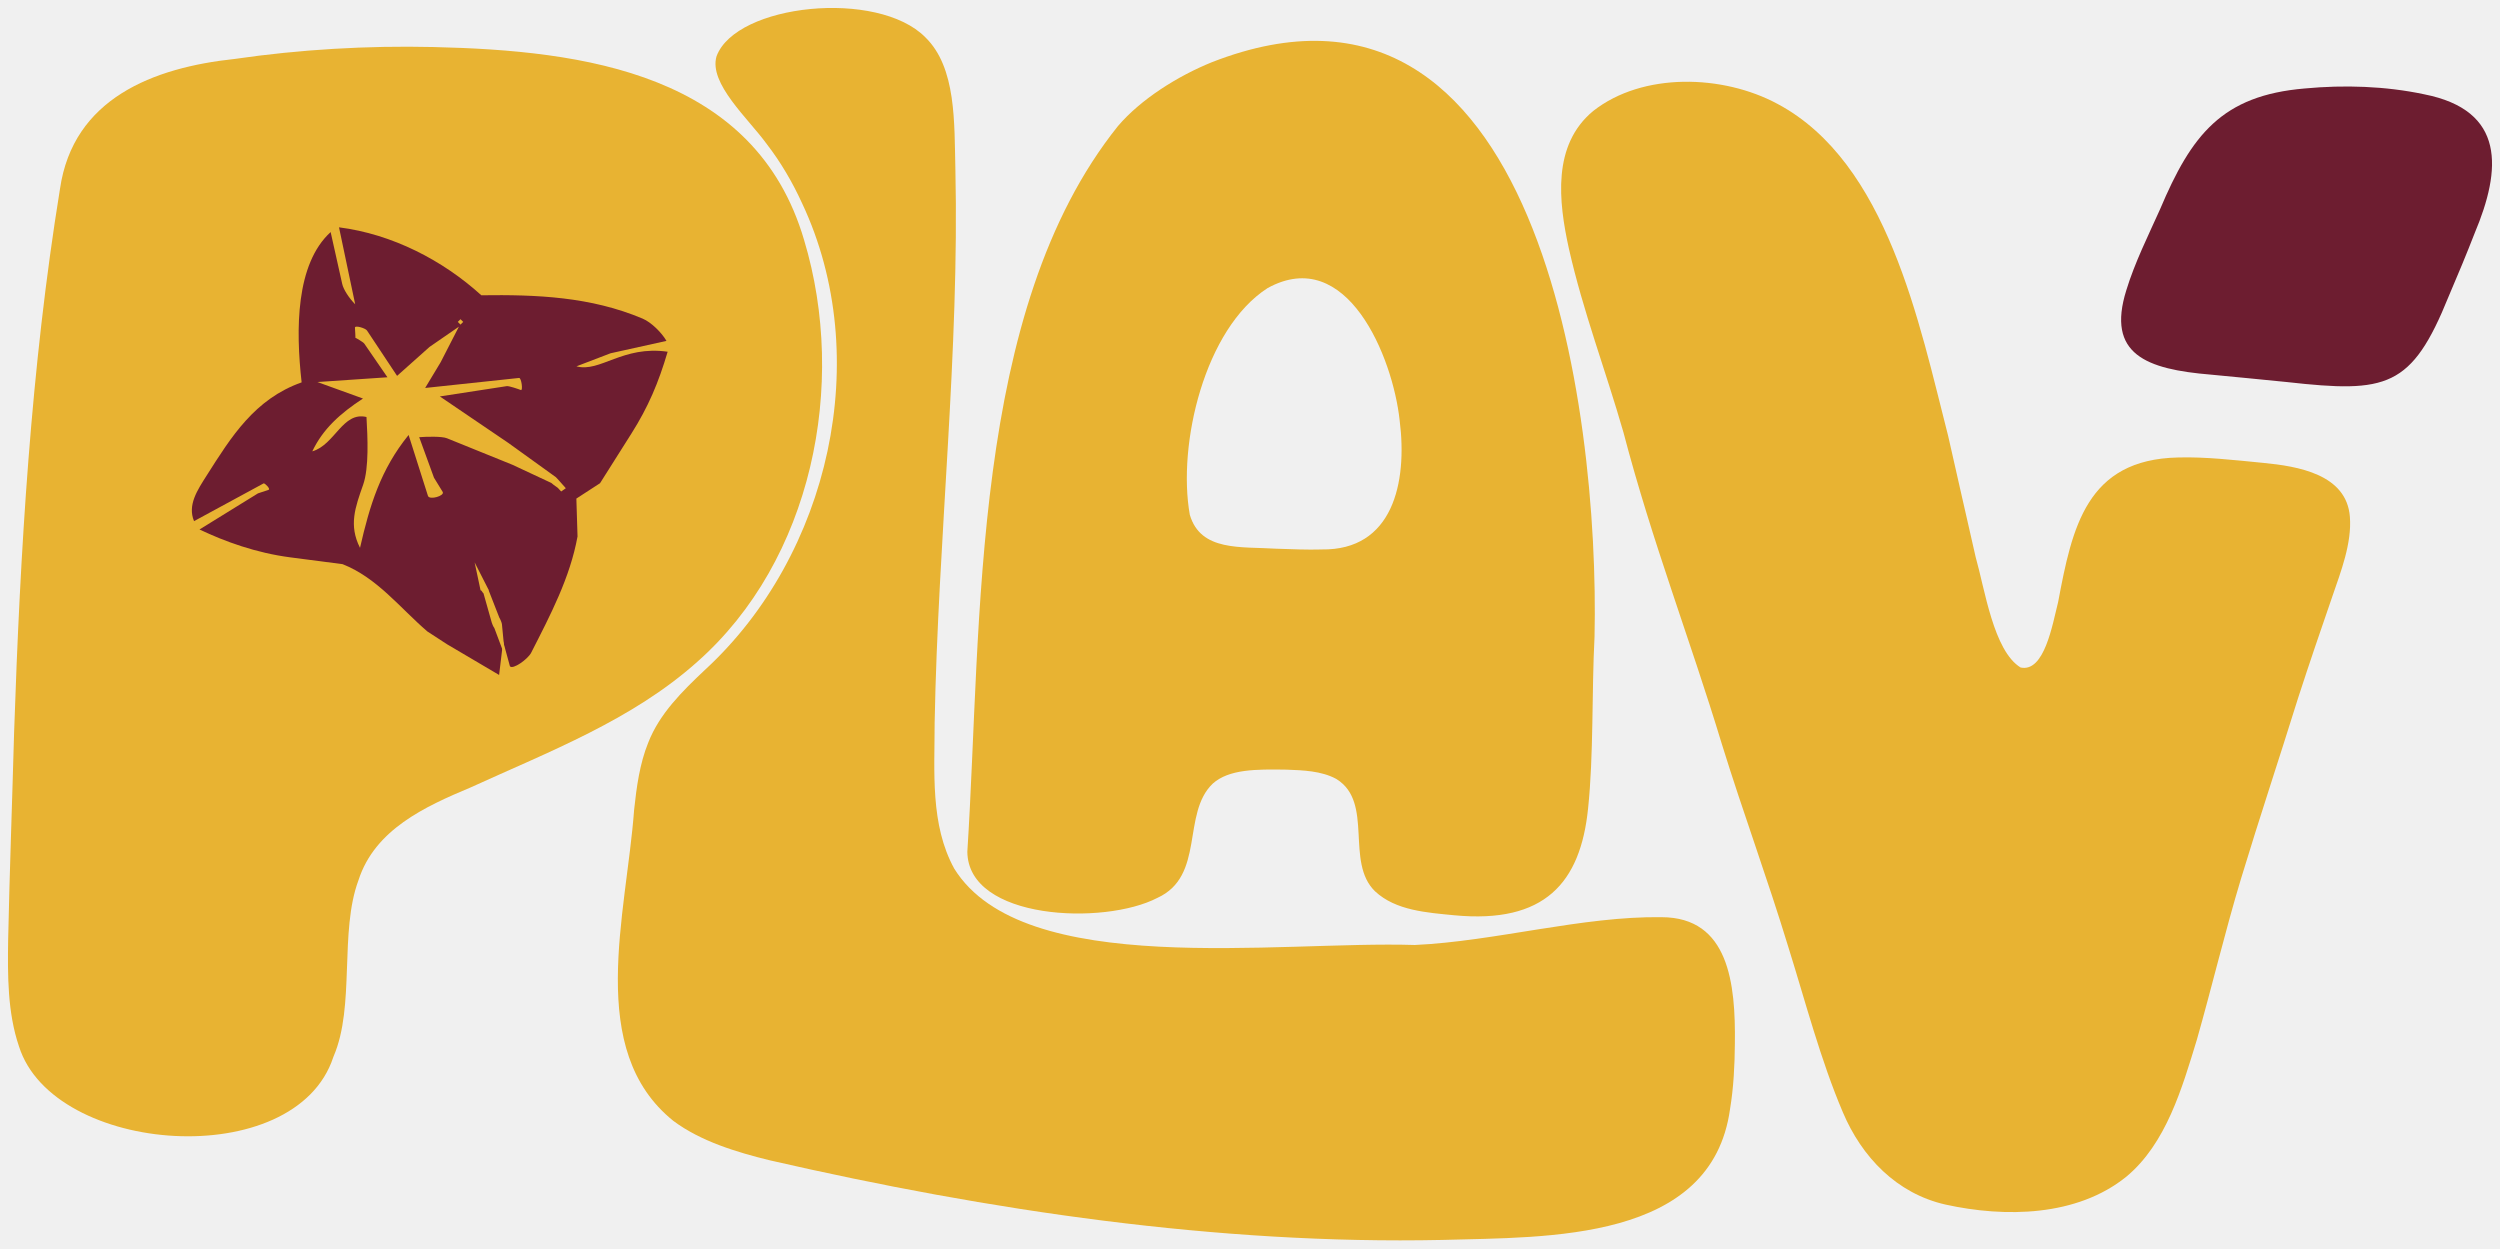
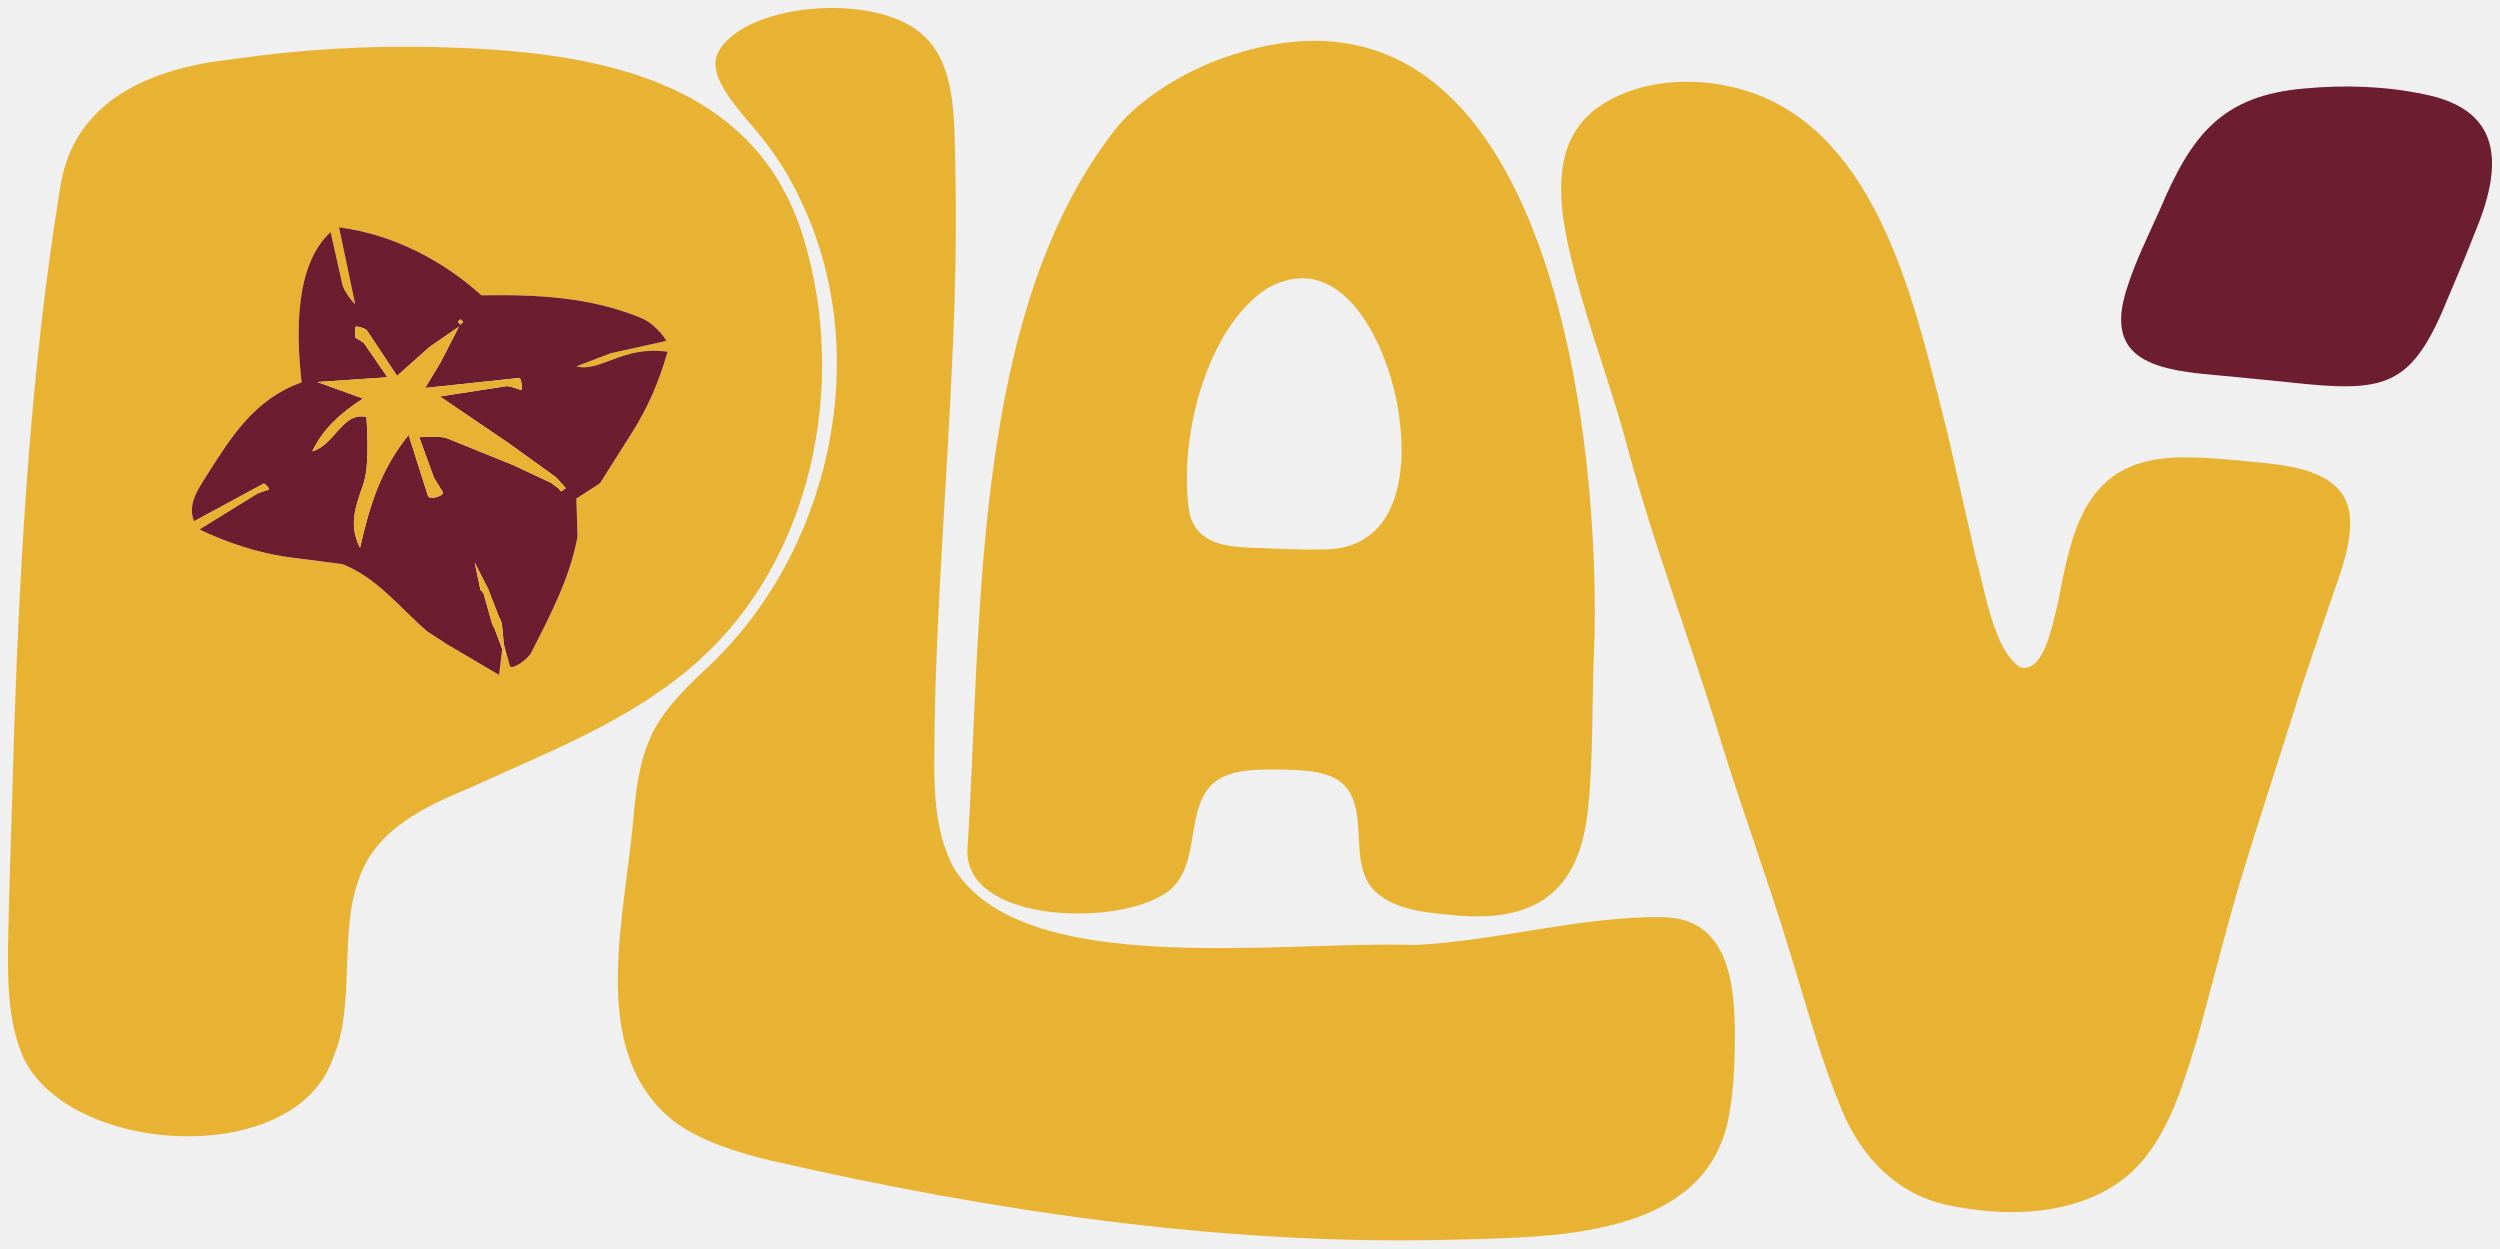
- <svg xmlns="http://www.w3.org/2000/svg" viewBox="18.32 69.79 1883.36 940.43">
+ <svg xmlns="http://www.w3.org/2000/svg" viewBox="18.32 98.51 1883.36 940.43">
  <defs>
    <style>
- 
-       .st1 {
+       .st0 {
        fill: #6d1d30;
      }

-       .st2 {
+       .st1 {
        fill: #e8b332;
      }
    </style>
-     <mask id="plav-a-hole" maskUnits="userSpaceOnUse" x="0" y="0" width="1920" height="1080">
-       <rect width="1920" height="1080" fill="#fff" />
-       <path d="M1013.16,483.74c-9.79.3-21.17-.19-33.22-.58-26.99-1.7-57.07,2.21-65.28-25.54-9.47-53.12,11.15-140.3,58.62-170.82,59.73-32.85,94.38,52.06,99.47,99.79,5.96,47.04-5.22,97.95-58.79,97.12l-.79.03Z" fill="#000" />
-     </mask>
  </defs>
-   <path class="st2" d="M1104.72,1003.89c-168.74,3.58-341.71-22.17-506.3-59.94-25.26-6.15-52.39-14.46-72.79-29.72-66.35-53.25-35.41-155.23-29.6-234.4,1.82-17.05,4.23-34.81,10.58-50.44,8.51-21.95,25.71-38.88,43.02-55.18,93.71-86.36,127.53-235.31,72.95-351.27-7.27-15.88-16.08-30.97-26.6-44.59-13.8-19.12-43.93-45.69-37.86-66.17,14.65-39.47,121.44-50.7,157.33-14.26,23.42,22.82,21.74,64.44,22.61,99.67,1.51,68.19-1.65,137.27-5.65,207.27-3.97,70.04-8.69,139.69-9.98,209.29,0,37.02-3.46,76.91,14.81,110.1,51.88,83.28,243.59,54.12,346.91,57.44,59.98-2.71,126.7-21.86,185.94-20.94,50.65.09,55.8,49.91,55.18,95.29-.13,16.45-.96,33.19-3.64,49.29-13.83,99.99-137.07,96.3-216.04,98.54h-.84Z" />
-   <path class="st2" d="M1706.42,732.26c-11.97,39.76-21.74,80.89-33.13,120.87-11.15,36.53-23.15,78.22-53.14,103.14-37.32,30.12-91.37,30.85-136.2,20.98-36.85-8.34-63.09-35.85-77.33-69.55-16.72-39.23-28.01-82.68-40.86-123.79-16.56-54.27-33.92-100.76-50.23-153.36-24.09-79.57-52.39-151.93-74.16-234.91-13.24-46.23-30.42-91.09-41.1-138.41-7.94-35.98-12.61-78.32,18.29-103.84,37.31-29.34,97.72-27.53,138.91-5.3,82.81,44.19,106.69,165.24,128.44,249.94,6.29,27.41,14.17,62.89,20.74,91.34,6.96,24.4,13.48,70.7,33.86,83.27,17.96,3.95,24.01-32.43,28.29-49.27,10.56-56.3,21.35-107.45,90.35-108.94,20.38-.59,42.66,1.97,63.94,4.05,26.48,2.52,63.08,8.65,65.51,40.69,1.5,19.94-6.73,41.06-13.31,60.19-8.31,24.09-17.06,49.56-25.67,76.14-14.68,47.11-29.09,90.21-42.95,135.94l-.24.82Z" />
-   <path class="st1" d="M1740.49,357.54c-19.13-1.99-38.03-3.68-56.69-5.53-48.55-4.01-78.77-15.24-63.62-63.61,6.33-20.73,16.48-41.07,25.36-60.85,23.79-56.32,46.69-85.82,109.02-91.11,29.75-2.8,60.84-1.8,89.82,4.35,61.74,12.1,58.41,56.66,38.26,104.54-6,15.47-12.96,32.18-19.62,47.7-27.87,69.06-46.63,72.97-121.54,64.61l-.99-.1Z" />
-   <g mask="url(#plav-a-hole)">
-     <path class="st2" d="M1024.72,656.45c-10.99-5.89-24.73-6.39-37.16-6.85-23-.37-43.38-.42-55.63,10.53-23.61,22.59-5.59,69.67-41.78,86.11-40.11,20.83-142.63,16.67-143.09-34.82,11.15-174.15,2.22-407.72,113.41-546.59,17.29-20.31,45.04-37.74,70.92-48.22,245.53-95.66,292.02,260.47,288.16,432.92-2.15,41.57-.61,88.89-4.87,129.42-5.73,56.05-32.8,86.79-100.62,80.37-20.49-2.01-44.24-3.47-59.84-18.05-22.72-22-.82-66.84-28.89-84.46l-.6-.34Z" />
-   </g>
-   <g>
-     <path class="st2" d="M269.43,866.12c-28.63,87.44-211.1,73.73-236.81-8.06-8.67-25.42-8.56-53.51-8.16-80.24,1.09-51.6,3.07-104.48,4.49-156.37,4.57-136.27,12.67-274.7,34.57-409.41,9.9-68.11,70.31-91.31,131.54-97.84,49-7.13,99.84-10.15,149.68-8.98,113.9,2.59,242.55,19.96,279.35,145.43,32.79,108.93,6.13,241.24-80.58,317.81-48.92,43.7-111.28,67.44-170.76,94.59-34.39,14.4-72.09,31.71-84.37,69.85-14.49,38.92-2.43,94.68-18.69,132.54l-.27.7Z" />
-     <g>
-       <path class="st1" d="M394.33,578.27l-39.25-23.14-14.86-9.67c-20.62-17.74-37.7-40.33-63.81-50.66l-39.35-5.12c-25.8-3.36-49.24-11.88-68.45-21l44.02-27.2,8.07-2.7c1.64-.55-2.83-5.11-3.77-4.84l-33.92,18.4-18.51,10.04c-5.04-12.11,2.45-23.25,9.62-34.53,18.32-28.81,35.92-57.42,71.43-70-4.5-39.92-4.47-89.2,21.86-113.23l8.72,39.09c.93,4.15,5.08,10.62,9.77,15.31l-12.19-57.98c40.21,5.13,78.23,24.89,107.21,51.19,41.55-.55,82.25,1.02,121.52,17.59,6.52,2.75,14.41,10.61,17.96,16.78l-42.12,9.33-25.7,9.83c17.69,4.86,34.86-15.89,68.71-11-6.91,23.5-14.67,41.65-27.15,61.41l-23.8,37.65-17.82,11.57.88,28.52c-5.59,30.94-20.46,59.27-34.96,87.66-2.43,4.75-13.86,12.97-15.97,10.13l-5.12-18.71-3.03,25.28Z" />
-       <path class="st2" d="M433.66,433.62l-29.19-13.65-49.41-20.01c-3.98-1.61-15.57-1.21-20.93-.82l11.13,30.54,6.53,10.63c1.85,3.01-10,6.44-11.08,3.03l-14.57-45.86c-21.14,26.04-29.32,53.13-36.6,85.03-8.63-17.05-3.66-30.39,2.37-47.6,4.46-12.73,3.38-35.69,2.5-50.97-17.99-4.3-23.71,20.88-40.83,25.88,8.06-16.96,21.11-28.63,38.19-39.8l-34.36-12.43,52.79-3.58-17.48-25.41c-.79-1.14-6.89-4.58-6.69-4.39s-.26-6.08-.32-7.55c-.1-2.08,7.92.37,9.07,2.1l22.68,34.19,24.45-21.81,22.11-15.25-13.7,26.71-11.71,19.46,70.74-7.54c1.8-.19,3.06,9.76,1.38,9.1s-8.9-3.2-10.69-2.93l-50.37,7.75,51.55,34.99,35.87,25.84,2.34,2.52,2.26,2.55,2.89,3.25-3.52,2.46-2.53-2.76-3.08-2.2-1.79-1.47Z" />
-       <path class="st2" d="M380.33,514.44l-4.45-20.98,10.38,20.38c1.04,1.4,0,0,.22.74l7.97,20.42c.82,1.29,1.97,4.21,1.99,5l2.37,24.46-8.07-21.51c-.83-1.04-1.72-3.31-1.94-4.07l-6.21-22.02c-1.44-1.44-1.11-2.12-2.27-2.42Z" />
-       <rect class="st2" x="363.79" y="310.87" width="2.89" height="2.89" transform="translate(-113.86 349.8) rotate(-45.01)" />
-     </g>
-   </g>
+   <path class="st1" d="M1270.09,789.47c-59.24-.92-125.96,18.23-185.94,20.94-103.32-3.32-295.03,25.84-346.91-57.44-18.27-33.19-14.81-73.08-14.81-110.1,1.29-69.6,6.01-139.25,9.98-209.29,4-70,7.16-139.08,5.65-207.27-.87-35.23.81-76.85-22.61-99.67-35.89-36.44-142.68-25.21-157.33,14.26-6.07,20.48,24.06,47.05,37.86,66.17,10.52,13.62,19.33,28.71,26.6,44.59,54.58,115.96,20.76,264.91-72.95,351.27-17.31,16.3-34.51,33.23-43.02,55.18-6.35,15.63-8.76,33.39-10.58,50.44-5.81,79.17-36.75,181.15,29.6,234.4,20.4,15.26,47.53,23.57,72.79,29.72,164.59,37.77,337.56,63.52,506.3,59.94l.03-.02h.84c78.97-2.24,202.21,1.45,216.04-98.54,2.68-16.1,3.51-32.84,3.64-49.29.62-45.38-4.53-95.2-55.18-95.29Z" />
+   <path class="st1" d="M1723.09,447.2c-21.28-2.08-43.56-4.64-63.94-4.05-69,1.49-79.79,52.64-90.35,108.94-4.28,16.84-10.33,53.22-28.29,49.27-20.38-12.57-26.9-58.87-33.86-83.27-6.57-28.45-14.45-63.93-20.74-91.34-21.75-84.7-45.63-205.75-128.44-249.94-41.19-22.23-101.6-24.04-138.91,5.3-30.9,25.52-26.23,67.86-18.29,103.84,10.68,47.32,27.86,92.18,41.1,138.41,21.77,82.98,50.07,155.34,74.16,234.91,16.31,52.6,33.67,99.09,50.23,153.36,12.85,41.11,24.14,84.56,40.86,123.79,14.24,33.7,40.48,61.21,77.33,69.55,44.83,9.87,98.88,9.14,136.2-20.98,29.99-24.92,41.99-66.61,53.14-103.14,11.39-39.98,21.16-81.11,33.13-120.87h.01l.24-.82c13.86-45.73,28.27-88.83,42.95-135.94,8.61-26.58,17.36-52.05,25.67-76.14,6.58-19.13,14.81-40.25,13.31-60.19-2.43-32.04-39.03-38.17-65.51-40.69Z" />
+   <path class="st0" d="M1844.38,169.51c-28.98-6.15-60.07-7.15-89.82-4.35-62.33,5.29-85.23,34.79-109.02,91.11-8.88,19.78-19.03,40.12-25.36,60.85-15.15,48.37,15.07,59.6,63.62,63.61,18.66,1.85,37.56,3.54,56.69,5.53l.99.1c74.91,8.36,93.67,4.45,121.54-64.61,6.66-15.52,13.62-32.23,19.62-47.7,20.15-47.88,23.48-92.44-38.26-104.54Z" />
+   <path class="st1" d="M890.15,774.96c36.19-16.44,18.17-63.52,41.78-86.11,12.25-10.95,32.63-10.9,55.63-10.53,12.43.46,26.17.96,37.16,6.85v.02s.61.34.61.34c28.07,17.62,6.17,62.46,28.89,84.46,15.6,14.58,39.35,16.04,59.84,18.05,67.82,6.42,94.89-24.32,100.62-80.37,4.26-40.53,2.72-87.85,4.87-129.42,3.86-172.45-42.63-528.58-288.16-432.92-25.88,10.48-53.63,27.91-70.92,48.22-111.19,138.87-102.26,372.44-113.41,546.59.46,51.49,102.98,55.65,143.09,34.82ZM973.28,315.52c59.73-32.85,94.38,52.06,99.47,99.79,5.96,47.04-5.22,97.95-58.79,97.12l-.79.03h-.01c-9.79.3-21.17-.19-33.22-.58-26.99-1.7-57.07,2.21-65.28-25.54-9.47-53.12,11.15-140.3,58.62-170.82Z" />
+   <path class="st1" d="M624.09,279.37c-36.8-125.47-165.45-142.84-279.35-145.43-49.84-1.17-100.68,1.85-149.68,8.98-61.23,6.53-121.64,29.73-131.54,97.84-21.9,134.71-30,273.14-34.57,409.41-1.42,51.89-3.4,104.77-4.49,156.37-.4,26.73-.51,54.82,8.16,80.24,25.71,81.79,208.18,95.5,236.81,8.06v.02s.26-.7.26-.7c16.26-37.86,4.2-93.62,18.69-132.54,12.28-38.14,49.98-55.45,84.37-69.85,59.48-27.15,121.84-50.89,170.76-94.59,86.71-76.57,113.37-208.88,80.58-317.81ZM494.14,424.89l-23.8,37.65-17.82,11.57.88,28.52c-5.59,30.94-20.46,59.27-34.96,87.66-2.43,4.75-13.86,12.97-15.97,10.13l-4.58-16.74.92,9.5-2.15-5.73-2.34,19.53h0s0,0,0,0h0s-39.24-23.14-39.24-23.14l-14.86-9.67c-20.62-17.74-37.7-40.33-63.81-50.66l-39.35-5.12c-25.8-3.36-49.24-11.88-68.45-21l44.02-27.2,8.07-2.7c1.64-.55-2.83-5.11-3.77-4.84l-33.92,18.4-18.51,10.04c-5.04-12.11,2.45-23.25,9.62-34.53,18.32-28.81,35.92-57.42,71.43-70-4.5-39.92-4.47-89.2,21.86-113.23l8.72,39.09c.93,4.15,5.08,10.62,9.77,15.31l-12.19-57.98c40.21,5.13,78.23,24.89,107.21,51.19,41.55-.55,82.25,1.02,121.52,17.59,6.52,2.75,14.41,10.61,17.96,16.78l-42.12,9.33-25.7,9.83c17.69,4.86,34.86-15.89,68.71-11-6.91,23.5-14.67,41.65-27.15,61.41Z" />
+   <polygon class="st0" points="394.33 606.99 394.32 606.98 394.32 606.99 394.33 606.99" />
+   <path class="st0" d="M452.58,374.48l25.7-9.83,42.12-9.33c-3.55-6.17-11.44-14.03-17.96-16.78-39.27-16.57-79.97-18.14-121.52-17.59-28.98-26.3-67-46.06-107.21-51.19l12.19,57.98c-4.69-4.69-8.84-11.16-9.77-15.31l-8.72-39.09c-26.33,24.03-26.36,73.31-21.86,113.23-35.51,12.58-53.11,41.19-71.43,70-7.17,11.28-14.66,22.42-9.62,34.53l18.51-10.04,33.92-18.4c.94-.27,5.41,4.29,3.77,4.84l-8.07,2.7-44.02,27.2c19.21,9.12,42.65,17.64,68.45,21l39.35,5.12c26.11,10.33,43.19,32.92,63.81,50.66l14.86,9.67,39.24,23.13,2.34-19.53-5.92-15.78c-.83-1.04-1.72-3.31-1.94-4.07l-6.21-22.02c-1.44-1.44-1.11-2.12-2.27-2.42h.01s-4.45-20.98-4.45-20.98l10.38,20.38c1.04,1.4,0,0,.22.74l7.97,20.42c.82,1.29,1.97,4.21,1.99,5l1.45,14.96,4.58,16.74c2.11,2.84,13.54-5.38,15.97-10.13,14.5-28.39,29.37-56.72,34.96-87.66l-.88-28.52,17.82-11.57,23.8-37.65c12.48-19.76,20.24-37.91,27.15-61.41-33.85-4.89-51.02,15.86-68.71,11ZM365.23,338.97l2.04,2.04-2.04,2.04-2.04-2.04,2.04-2.04ZM441.06,468.77l-2.53-2.76-3.08-2.2-1.79-1.47h0s-29.19-13.65-29.19-13.65l-49.41-20.01c-3.98-1.61-15.57-1.21-20.93-.82l11.13,30.54,6.53,10.63c1.85,3.01-10,6.44-11.08,3.03l-14.57-45.86c-21.14,26.04-29.32,53.13-36.6,85.03-8.63-17.05-3.66-30.39,2.37-47.6,4.46-12.73,3.38-35.69,2.5-50.97-17.99-4.3-23.71,20.88-40.83,25.88,8.06-16.96,21.11-28.63,38.19-39.8l-34.36-12.43,52.79-3.58-17.48-25.41c-.79-1.14-6.89-4.58-6.69-4.39.2.19-.26-6.08-.32-7.55-.1-2.08,7.92.37,9.07,2.1l22.68,34.19,24.45-21.81,22.11-15.25-13.7,26.71-11.71,19.46,70.74-7.54c1.8-.19,3.06,9.76,1.38,9.1-1.68-.66-8.9-3.2-10.69-2.93l-50.37,7.75,51.55,34.99,35.87,25.84,2.34,2.52,2.26,2.55,2.89,3.25-3.52,2.46Z" />
+   <path class="st1" d="M439.43,460.51l-2.34-2.52-35.87-25.84-51.55-34.99,50.37-7.75c1.79-.27,9.01,2.27,10.69,2.93,1.68.66.42-9.29-1.38-9.1l-70.74,7.54,11.71-19.46,13.7-26.71-22.11,15.25-24.45,21.81-22.68-34.19c-1.15-1.73-9.17-4.18-9.07-2.1.06,1.47.52,7.74.32,7.55-.2-.19,5.9,3.25,6.69,4.39l17.48,25.41-52.79,3.58,34.36,12.43c-17.08,11.17-30.13,22.84-38.19,39.8,17.12-5,22.84-30.18,40.83-25.88.88,15.28,1.96,38.24-2.5,50.97-6.03,17.21-11,30.55-2.37,47.6,7.28-31.9,15.46-58.99,36.6-85.03l14.57,45.86c1.08,3.41,12.93-.02,11.08-3.03l-6.53-10.63-11.13-30.54c5.36-.39,16.95-.79,20.93.82l49.41,20.01,29.19,13.65h0s1.79,1.47,1.79,1.47l3.08,2.2,2.53,2.76,3.52-2.46-2.89-3.25-2.26-2.55Z" />
+   <polygon class="st1" points="396.66 587.45 398.81 593.18 397.89 583.68 397.35 581.71 396.66 587.45" />
+   <path class="st1" d="M394.45,563.72l-7.97-20.42c-.22-.74.82.66-.22-.74l-10.38-20.38,4.45,20.98h-.01c1.16.3.83.98,2.27,2.42l6.21,22.02c.22.76,1.11,3.03,1.94,4.07l5.92,15.78.69-5.74.54,1.97-1.45-14.96c-.02-.79-1.17-3.71-1.99-5Z" />
+   <rect class="st1" x="363.79" y="339.57" width="2.89" height="2.89" transform="translate(-134.16 358.22) rotate(-45.01)" />
</svg>
